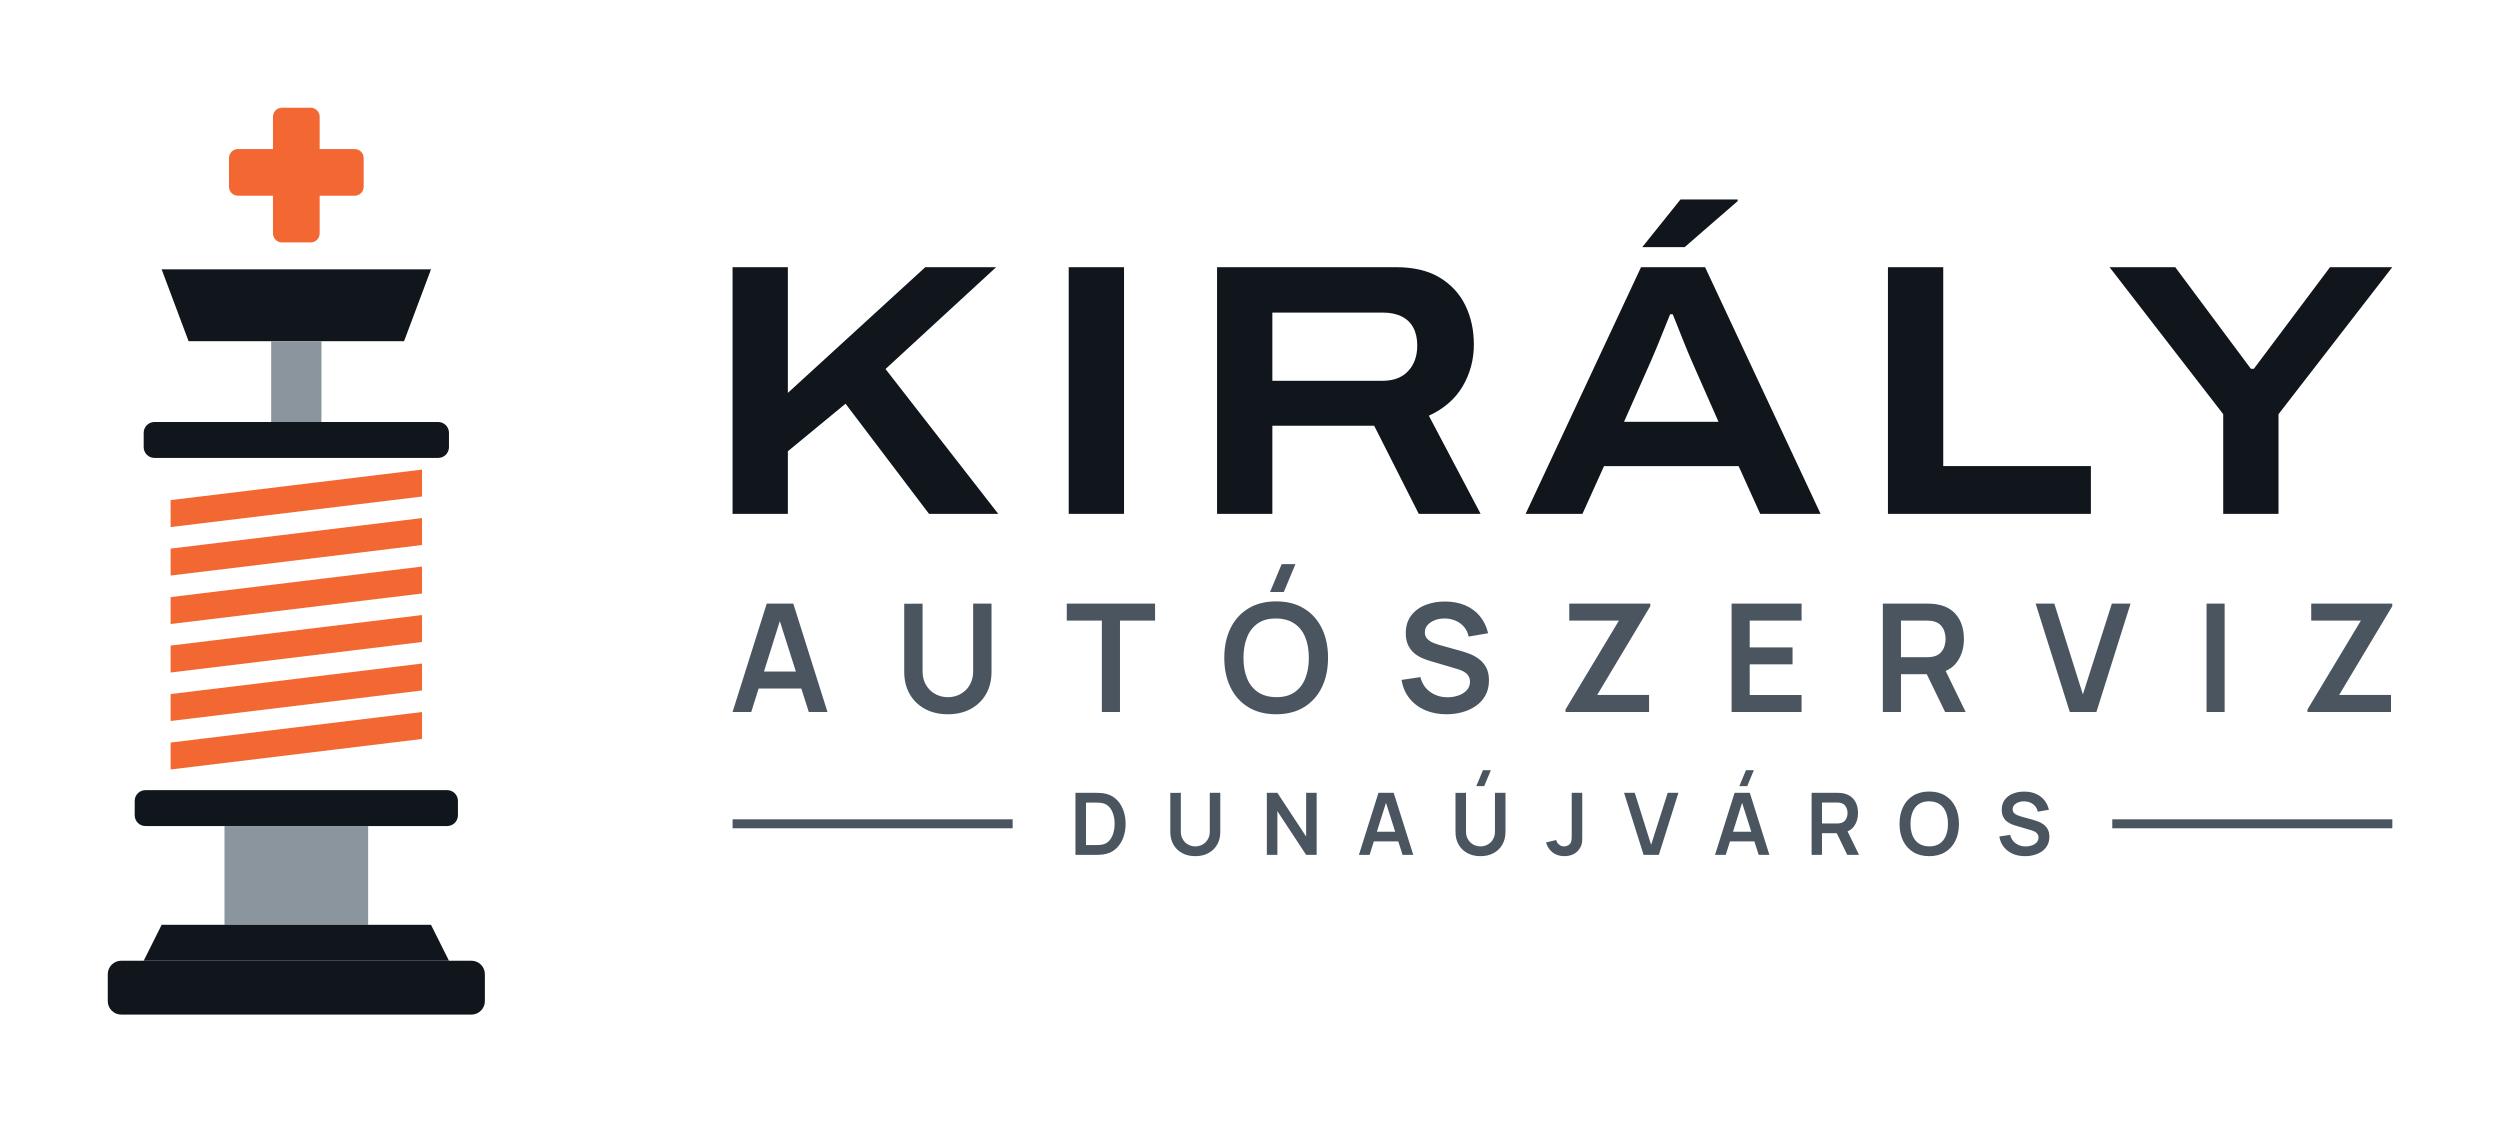
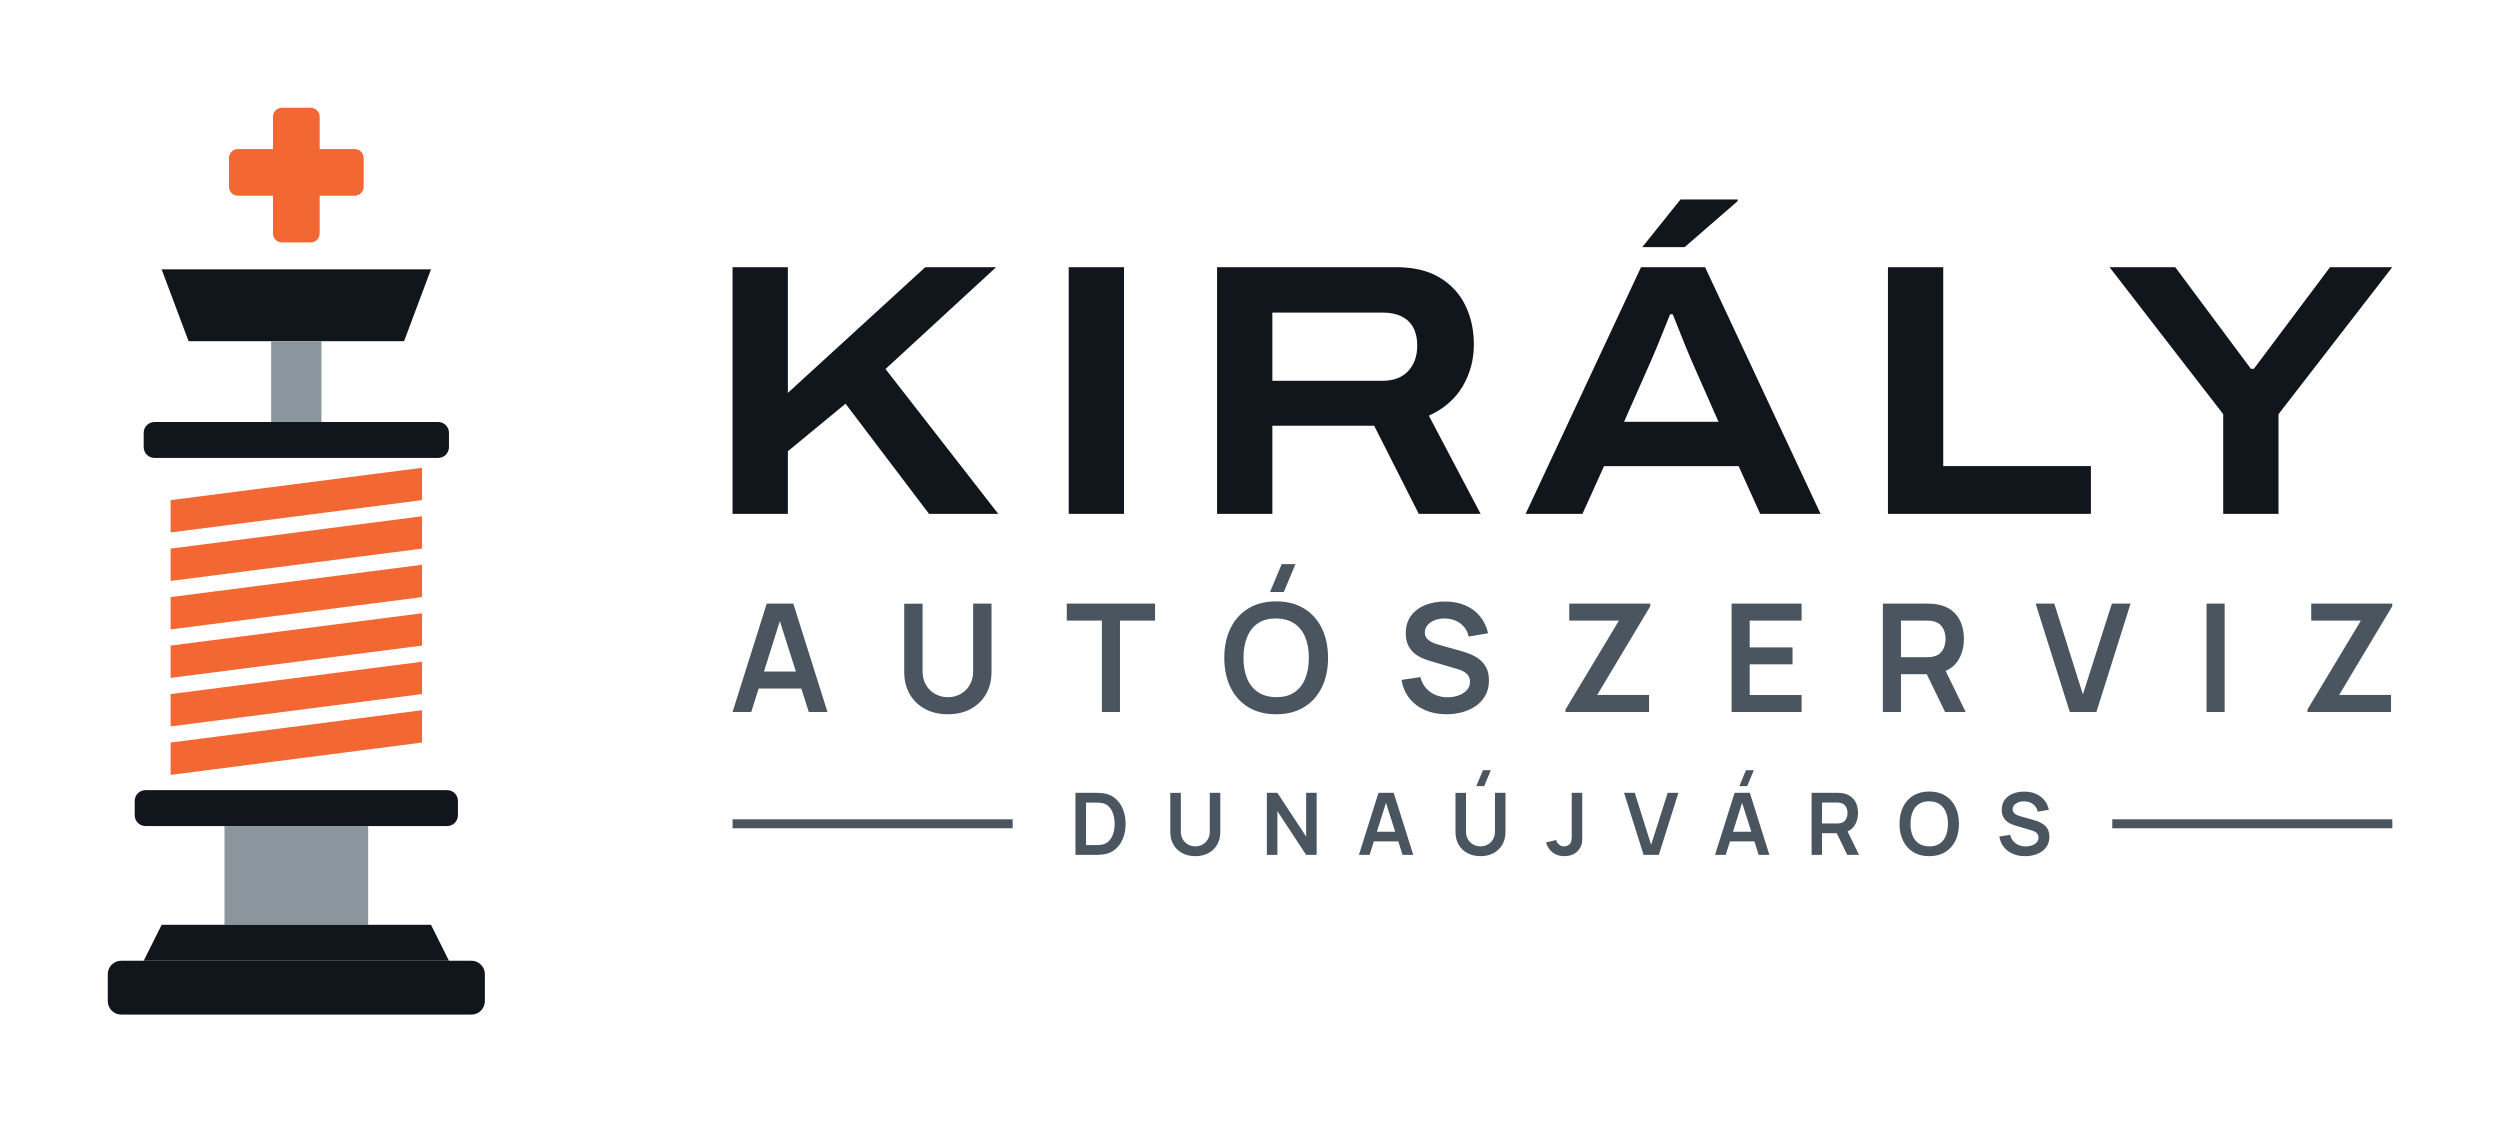
<svg xmlns="http://www.w3.org/2000/svg" viewBox="7 -12 278.43 125" width="1113.74" height="500" role="img">
  <rect x="37.4" y="0" width="5.2" height="15" rx="1" fill="#F26732" />
  <rect x="32.5" y="4.6" width="15" height="5.2" rx="1" fill="#F26732" />
  <path d="M25 18H55L52 26H28Z" fill="#11161C" />
  <rect x="37.2" y="26" width="5.6" height="9" fill="#8B959E" />
  <rect x="23" y="35" width="34" height="4" rx="1.2" fill="#11161C" />
-   <path d="M26 43.7L54 40.3V43.3L26 46.7Z" fill="#F26732" />
-   <path d="M26 49.1L54 45.7V48.7L26 52.1Z" fill="#F26732" />
-   <path d="M26 54.5L54 51.1V54.1L26 57.5Z" fill="#F26732" />
-   <path d="M26 59.9L54 56.5V59.5L26 62.9Z" fill="#F26732" />
-   <path d="M26 65.3L54 61.9V64.9L26 68.3Z" fill="#F26732" />
-   <path d="M26 70.7L54 67.3V70.3L26 73.7Z" fill="#F26732" />
+   <path d="M26 43.7L54 40.1V43.7L26 47.3Z" fill="#F26732" />
+   <path d="M26 49.1L54 45.5V49.1L26 52.7Z" fill="#F26732" />
+   <path d="M26 54.5L54 50.9V54.5L26 58.1Z" fill="#F26732" />
+   <path d="M26 59.9L54 56.3V59.9L26 63.5Z" fill="#F26732" />
+   <path d="M26 65.3L54 61.7V65.3L26 68.9Z" fill="#F26732" />
+   <path d="M26 70.7L54 67.1V70.7L26 74.3Z" fill="#F26732" />
  <rect x="22" y="76" width="36" height="4" rx="1.2" fill="#11161C" />
  <path d="M32 80H48V91H32Z" fill="#8B959E" />
  <path d="M25 91H55L57 95H23Z" fill="#11161C" />
  <rect x="19" y="95" width="42" height="6" rx="1.5" fill="#11161C" />
  <path d="M88.585 45.229V17.756H94.745V31.758L110.05 17.756H117.942L105.621 29.099L118.175 45.229H110.465L101.169 32.963L94.745 38.257V45.229ZM126.025 45.229V17.756H132.185V45.229ZM142.545 45.229V17.756H162.454Q165.418 17.756 167.332 18.908Q169.245 20.06 170.196 22.005Q171.147 23.95 171.147 26.373Q171.147 28.899 169.905 31.017Q168.663 33.134 166.135 34.299L171.899 45.229H165.01L160.045 35.416H148.705V45.229ZM148.705 30.411H160.976Q162.818 30.411 163.83 29.327Q164.842 28.244 164.842 26.481Q164.842 25.308 164.4 24.486Q163.957 23.665 163.094 23.239Q162.23 22.812 160.976 22.812H148.705ZM176.912 45.229 189.766 17.756H196.898L209.762 45.229H203.038L200.635 39.917H185.643L183.243 45.229ZM187.873 34.979H198.396L195.435 28.262Q195.251 27.838 194.927 27.064Q194.604 26.29 194.273 25.448Q193.942 24.606 193.665 23.917Q193.387 23.229 193.294 23H193.007Q192.69 23.791 192.274 24.818Q191.858 25.845 191.475 26.788Q191.091 27.73 190.834 28.288ZM189.904 15.523 194.16 10.213H200.523L200.535 10.392L194.625 15.523ZM217.265 45.229V17.756H223.425V39.905H239.869V45.229ZM254.605 45.229V34.127L241.945 17.756H249.262L257.685 29.072H258.021L266.502 17.756H273.434L260.765 34.127V45.229Z" fill="#11161C" />
  <path d="M88.585 67.299 92.391 55.229H95.352L99.157 67.299H97.076L93.625 56.47H94.072L90.667 67.299ZM90.709 64.681V62.795H97.045V64.681ZM112.565 67.55Q111.126 67.55 110.031 66.964Q108.936 66.378 108.32 65.314Q107.704 64.251 107.704 62.815V55.243L109.749 55.229V62.762Q109.749 63.443 109.979 63.979Q110.21 64.515 110.606 64.888Q111.002 65.262 111.51 65.456Q112.018 65.65 112.565 65.65Q113.127 65.65 113.635 65.453Q114.142 65.255 114.535 64.881Q114.927 64.508 115.154 63.972Q115.381 63.436 115.381 62.762V55.229H117.427V62.815Q117.427 64.249 116.81 65.313Q116.194 66.377 115.099 66.964Q114.004 67.55 112.565 67.55ZM129.717 67.299V57.121H125.808V55.229H135.643V57.121H131.734V67.299ZM149.982 53.93H148.448L149.742 50.829H151.276ZM149.129 67.55Q147.32 67.55 146.026 66.76Q144.733 65.969 144.042 64.552Q143.351 63.136 143.351 61.264Q143.351 59.392 144.042 57.976Q144.733 56.559 146.026 55.768Q147.32 54.978 149.129 54.978Q150.938 54.978 152.231 55.768Q153.525 56.559 154.216 57.976Q154.907 59.392 154.907 61.264Q154.907 63.136 154.216 64.552Q153.525 65.969 152.231 66.76Q150.938 67.55 149.129 67.55ZM149.129 65.645Q150.344 65.659 151.152 65.113Q151.96 64.568 152.365 63.576Q152.769 62.584 152.769 61.264Q152.769 59.944 152.365 58.965Q151.96 57.987 151.152 57.442Q150.344 56.897 149.129 56.883Q147.913 56.869 147.107 57.414Q146.3 57.959 145.896 58.951Q145.491 59.944 145.488 61.264Q145.486 62.584 145.89 63.562Q146.294 64.54 147.104 65.085Q147.913 65.631 149.129 65.645ZM168.094 67.55Q166.772 67.55 165.712 67.089Q164.652 66.628 163.969 65.77Q163.285 64.911 163.095 63.725L165.196 63.41Q165.46 64.483 166.294 65.071Q167.128 65.659 168.219 65.659Q168.863 65.659 169.435 65.456Q170.006 65.254 170.362 64.866Q170.717 64.478 170.717 63.924Q170.717 63.668 170.634 63.456Q170.551 63.245 170.388 63.077Q170.225 62.908 169.97 62.771Q169.716 62.634 169.373 62.53L166.258 61.61Q165.856 61.494 165.389 61.295Q164.923 61.095 164.509 60.75Q164.096 60.405 163.83 59.864Q163.565 59.322 163.565 58.523Q163.565 57.357 164.158 56.567Q164.751 55.777 165.751 55.381Q166.751 54.985 167.979 54.992Q169.217 55.006 170.19 55.421Q171.164 55.835 171.816 56.621Q172.468 57.406 172.737 58.526L170.566 58.898Q170.435 58.262 170.051 57.816Q169.667 57.369 169.118 57.133Q168.57 56.897 167.951 56.883Q167.346 56.869 166.832 57.06Q166.318 57.251 166.003 57.601Q165.688 57.952 165.688 58.423Q165.688 58.871 165.956 59.149Q166.223 59.427 166.624 59.593Q167.025 59.758 167.432 59.867L169.594 60.468Q170.038 60.588 170.59 60.789Q171.142 60.99 171.653 61.35Q172.164 61.71 172.497 62.297Q172.829 62.884 172.829 63.784Q172.829 64.724 172.442 65.433Q172.054 66.142 171.389 66.611Q170.724 67.079 169.873 67.315Q169.021 67.55 168.094 67.55ZM181.353 67.299V67.019L187.302 57.121H181.773V55.229H190.8V55.514L184.885 65.396H190.66V67.299ZM199.852 67.299V55.229H207.647V57.121H201.869V60.102H206.641V61.993H201.869V65.407H207.647V67.299ZM216.699 67.299V55.229H221.686Q221.862 55.229 222.141 55.242Q222.419 55.254 222.653 55.296Q223.699 55.458 224.382 55.995Q225.065 56.533 225.396 57.347Q225.726 58.161 225.726 59.157Q225.726 60.637 224.98 61.696Q224.234 62.756 222.692 63.01L221.831 63.086H218.716V67.299ZM223.631 67.299 221.25 62.387 223.307 61.935 225.922 67.299ZM218.716 61.194H221.602Q221.773 61.194 221.98 61.177Q222.188 61.161 222.368 61.113Q222.868 60.986 223.156 60.668Q223.445 60.35 223.566 59.947Q223.687 59.543 223.687 59.157Q223.687 58.772 223.566 58.368Q223.445 57.964 223.156 57.647Q222.868 57.329 222.368 57.202Q222.188 57.153 221.98 57.137Q221.773 57.121 221.602 57.121H218.716ZM237.519 67.299 233.714 55.229H235.795L238.977 65.34L242.204 55.229H244.286L240.481 67.299ZM252.749 67.299V55.229H254.766V67.299ZM263.988 67.299V67.019L269.937 57.121H264.407V55.229H273.434V55.514L267.52 65.396H273.295V67.299Z" fill="#4A5560" />
  <path d="M126.775 83.211V76.299H128.976Q129.065 76.299 129.323 76.304Q129.58 76.308 129.818 76.339Q130.641 76.441 131.209 76.92Q131.776 77.4 132.069 78.138Q132.362 78.876 132.362 79.755Q132.362 80.635 132.069 81.373Q131.776 82.111 131.209 82.59Q130.641 83.068 129.818 83.171Q129.581 83.2 129.322 83.206Q129.063 83.211 128.976 83.211ZM127.951 82.12H128.976Q129.123 82.12 129.345 82.111Q129.568 82.103 129.743 82.07Q130.232 81.975 130.539 81.63Q130.847 81.286 130.992 80.792Q131.138 80.298 131.138 79.755Q131.138 79.192 130.988 78.698Q130.839 78.204 130.529 77.867Q130.22 77.531 129.743 77.44Q129.568 77.403 129.344 77.396Q129.12 77.39 128.976 77.39H127.951ZM140.123 83.355Q139.299 83.355 138.672 83.019Q138.045 82.684 137.692 82.074Q137.339 81.465 137.339 80.643V76.307L138.511 76.299V80.612Q138.511 81.003 138.643 81.31Q138.775 81.616 139.001 81.83Q139.228 82.044 139.519 82.156Q139.81 82.267 140.123 82.267Q140.445 82.267 140.736 82.154Q141.027 82.04 141.251 81.826Q141.476 81.612 141.606 81.306Q141.736 80.999 141.736 80.612V76.299H142.907V80.643Q142.907 81.464 142.555 82.074Q142.202 82.683 141.575 83.019Q140.947 83.355 140.123 83.355ZM148.091 83.211V76.299H149.263L152.467 81.171V76.299H153.639V83.211H152.467L149.263 78.337V83.211ZM158.344 83.211 160.523 76.299H162.219L164.399 83.211H163.207L161.231 77.009H161.487L159.536 83.211ZM159.56 81.712V80.632H163.189V81.712ZM172.298 75.555H171.419L172.16 73.779H173.039ZM171.885 83.355Q171.061 83.355 170.434 83.019Q169.807 82.684 169.454 82.074Q169.101 81.465 169.101 80.643V76.307L170.272 76.299V80.612Q170.272 81.003 170.404 81.31Q170.536 81.616 170.763 81.83Q170.99 82.044 171.281 82.156Q171.571 82.267 171.885 82.267Q172.207 82.267 172.497 82.154Q172.788 82.04 173.013 81.826Q173.238 81.612 173.368 81.306Q173.498 80.999 173.498 80.612V76.299H174.669V80.643Q174.669 81.464 174.316 82.074Q173.963 82.683 173.336 83.019Q172.709 83.355 171.885 83.355ZM181.235 83.353Q180.443 83.353 179.918 82.94Q179.393 82.528 179.181 81.827L180.322 81.555Q180.376 81.848 180.631 82.059Q180.887 82.27 181.191 82.27Q181.395 82.27 181.621 82.162Q181.847 82.054 181.954 81.814Q182.023 81.658 182.035 81.446Q182.047 81.234 182.047 80.952V76.299H183.218V80.952Q183.218 81.272 183.215 81.514Q183.212 81.756 183.167 81.969Q183.121 82.182 182.989 82.409Q182.707 82.9 182.249 83.127Q181.791 83.353 181.235 83.353ZM190.053 83.211 187.874 76.299H189.066L190.888 82.089L192.736 76.299H193.928L191.749 83.211ZM201.591 75.555H200.712L201.453 73.779H202.331ZM198.007 83.211 200.186 76.299H201.882L204.061 83.211H202.869L200.893 77.009H201.149L199.199 83.211ZM199.223 81.712V80.632H202.851V81.712ZM208.763 83.211V76.299H211.619Q211.72 76.299 211.88 76.306Q212.039 76.313 212.173 76.337Q212.772 76.43 213.163 76.738Q213.555 77.045 213.744 77.512Q213.933 77.978 213.933 78.548Q213.933 79.396 213.506 80.002Q213.079 80.609 212.195 80.755L211.703 80.798H209.919V83.211ZM212.733 83.211 211.37 80.398 212.547 80.139 214.045 83.211ZM209.919 79.715H211.571Q211.669 79.715 211.788 79.705Q211.907 79.696 212.01 79.668Q212.296 79.596 212.461 79.414Q212.627 79.232 212.696 79Q212.765 78.769 212.765 78.548Q212.765 78.328 212.696 78.096Q212.627 77.865 212.461 77.683Q212.296 77.501 212.01 77.428Q211.907 77.4 211.788 77.391Q211.669 77.382 211.571 77.382H209.919ZM221.864 83.355Q220.828 83.355 220.087 82.902Q219.347 82.449 218.951 81.638Q218.555 80.827 218.555 79.755Q218.555 78.683 218.951 77.872Q219.347 77.06 220.087 76.608Q220.828 76.155 221.864 76.155Q222.9 76.155 223.641 76.608Q224.382 77.06 224.777 77.872Q225.173 78.683 225.173 79.755Q225.173 80.827 224.777 81.638Q224.382 82.449 223.641 82.902Q222.9 83.355 221.864 83.355ZM221.864 82.264Q222.56 82.272 223.023 81.959Q223.486 81.647 223.717 81.079Q223.949 80.511 223.949 79.755Q223.949 78.999 223.717 78.438Q223.486 77.878 223.023 77.566Q222.56 77.254 221.864 77.246Q221.168 77.238 220.706 77.55Q220.244 77.862 220.013 78.43Q219.781 78.999 219.779 79.755Q219.778 80.511 220.009 81.071Q220.241 81.631 220.705 81.943Q221.168 82.256 221.864 82.264ZM232.533 83.355Q231.776 83.355 231.169 83.091Q230.562 82.827 230.171 82.335Q229.779 81.844 229.671 81.164L230.874 80.984Q231.025 81.598 231.503 81.935Q231.98 82.272 232.605 82.272Q232.974 82.272 233.301 82.156Q233.628 82.04 233.832 81.818Q234.035 81.596 234.035 81.278Q234.035 81.132 233.988 81.01Q233.94 80.889 233.847 80.793Q233.754 80.696 233.608 80.618Q233.462 80.54 233.266 80.48L231.482 79.953Q231.251 79.887 230.984 79.772Q230.717 79.658 230.48 79.46Q230.243 79.263 230.091 78.953Q229.939 78.643 229.939 78.185Q229.939 77.517 230.279 77.065Q230.619 76.612 231.191 76.386Q231.764 76.159 232.467 76.163Q233.176 76.171 233.734 76.408Q234.291 76.646 234.665 77.096Q235.038 77.545 235.192 78.187L233.949 78.4Q233.874 78.036 233.654 77.78Q233.434 77.524 233.12 77.389Q232.806 77.254 232.451 77.246Q232.105 77.238 231.811 77.347Q231.516 77.456 231.336 77.657Q231.155 77.858 231.155 78.128Q231.155 78.384 231.309 78.544Q231.462 78.703 231.691 78.798Q231.921 78.892 232.154 78.955L233.392 79.299Q233.647 79.368 233.963 79.483Q234.279 79.598 234.571 79.804Q234.864 80.01 235.055 80.346Q235.245 80.683 235.245 81.198Q235.245 81.736 235.023 82.142Q234.801 82.548 234.42 82.817Q234.039 83.085 233.552 83.22Q233.064 83.355 232.533 83.355Z" fill="#4A5560" />
  <rect x="88.59" y="79.25" width="31.19" height="1" fill="#4A5560" />
  <rect x="242.25" y="79.25" width="31.19" height="1" fill="#4A5560" />
</svg>
